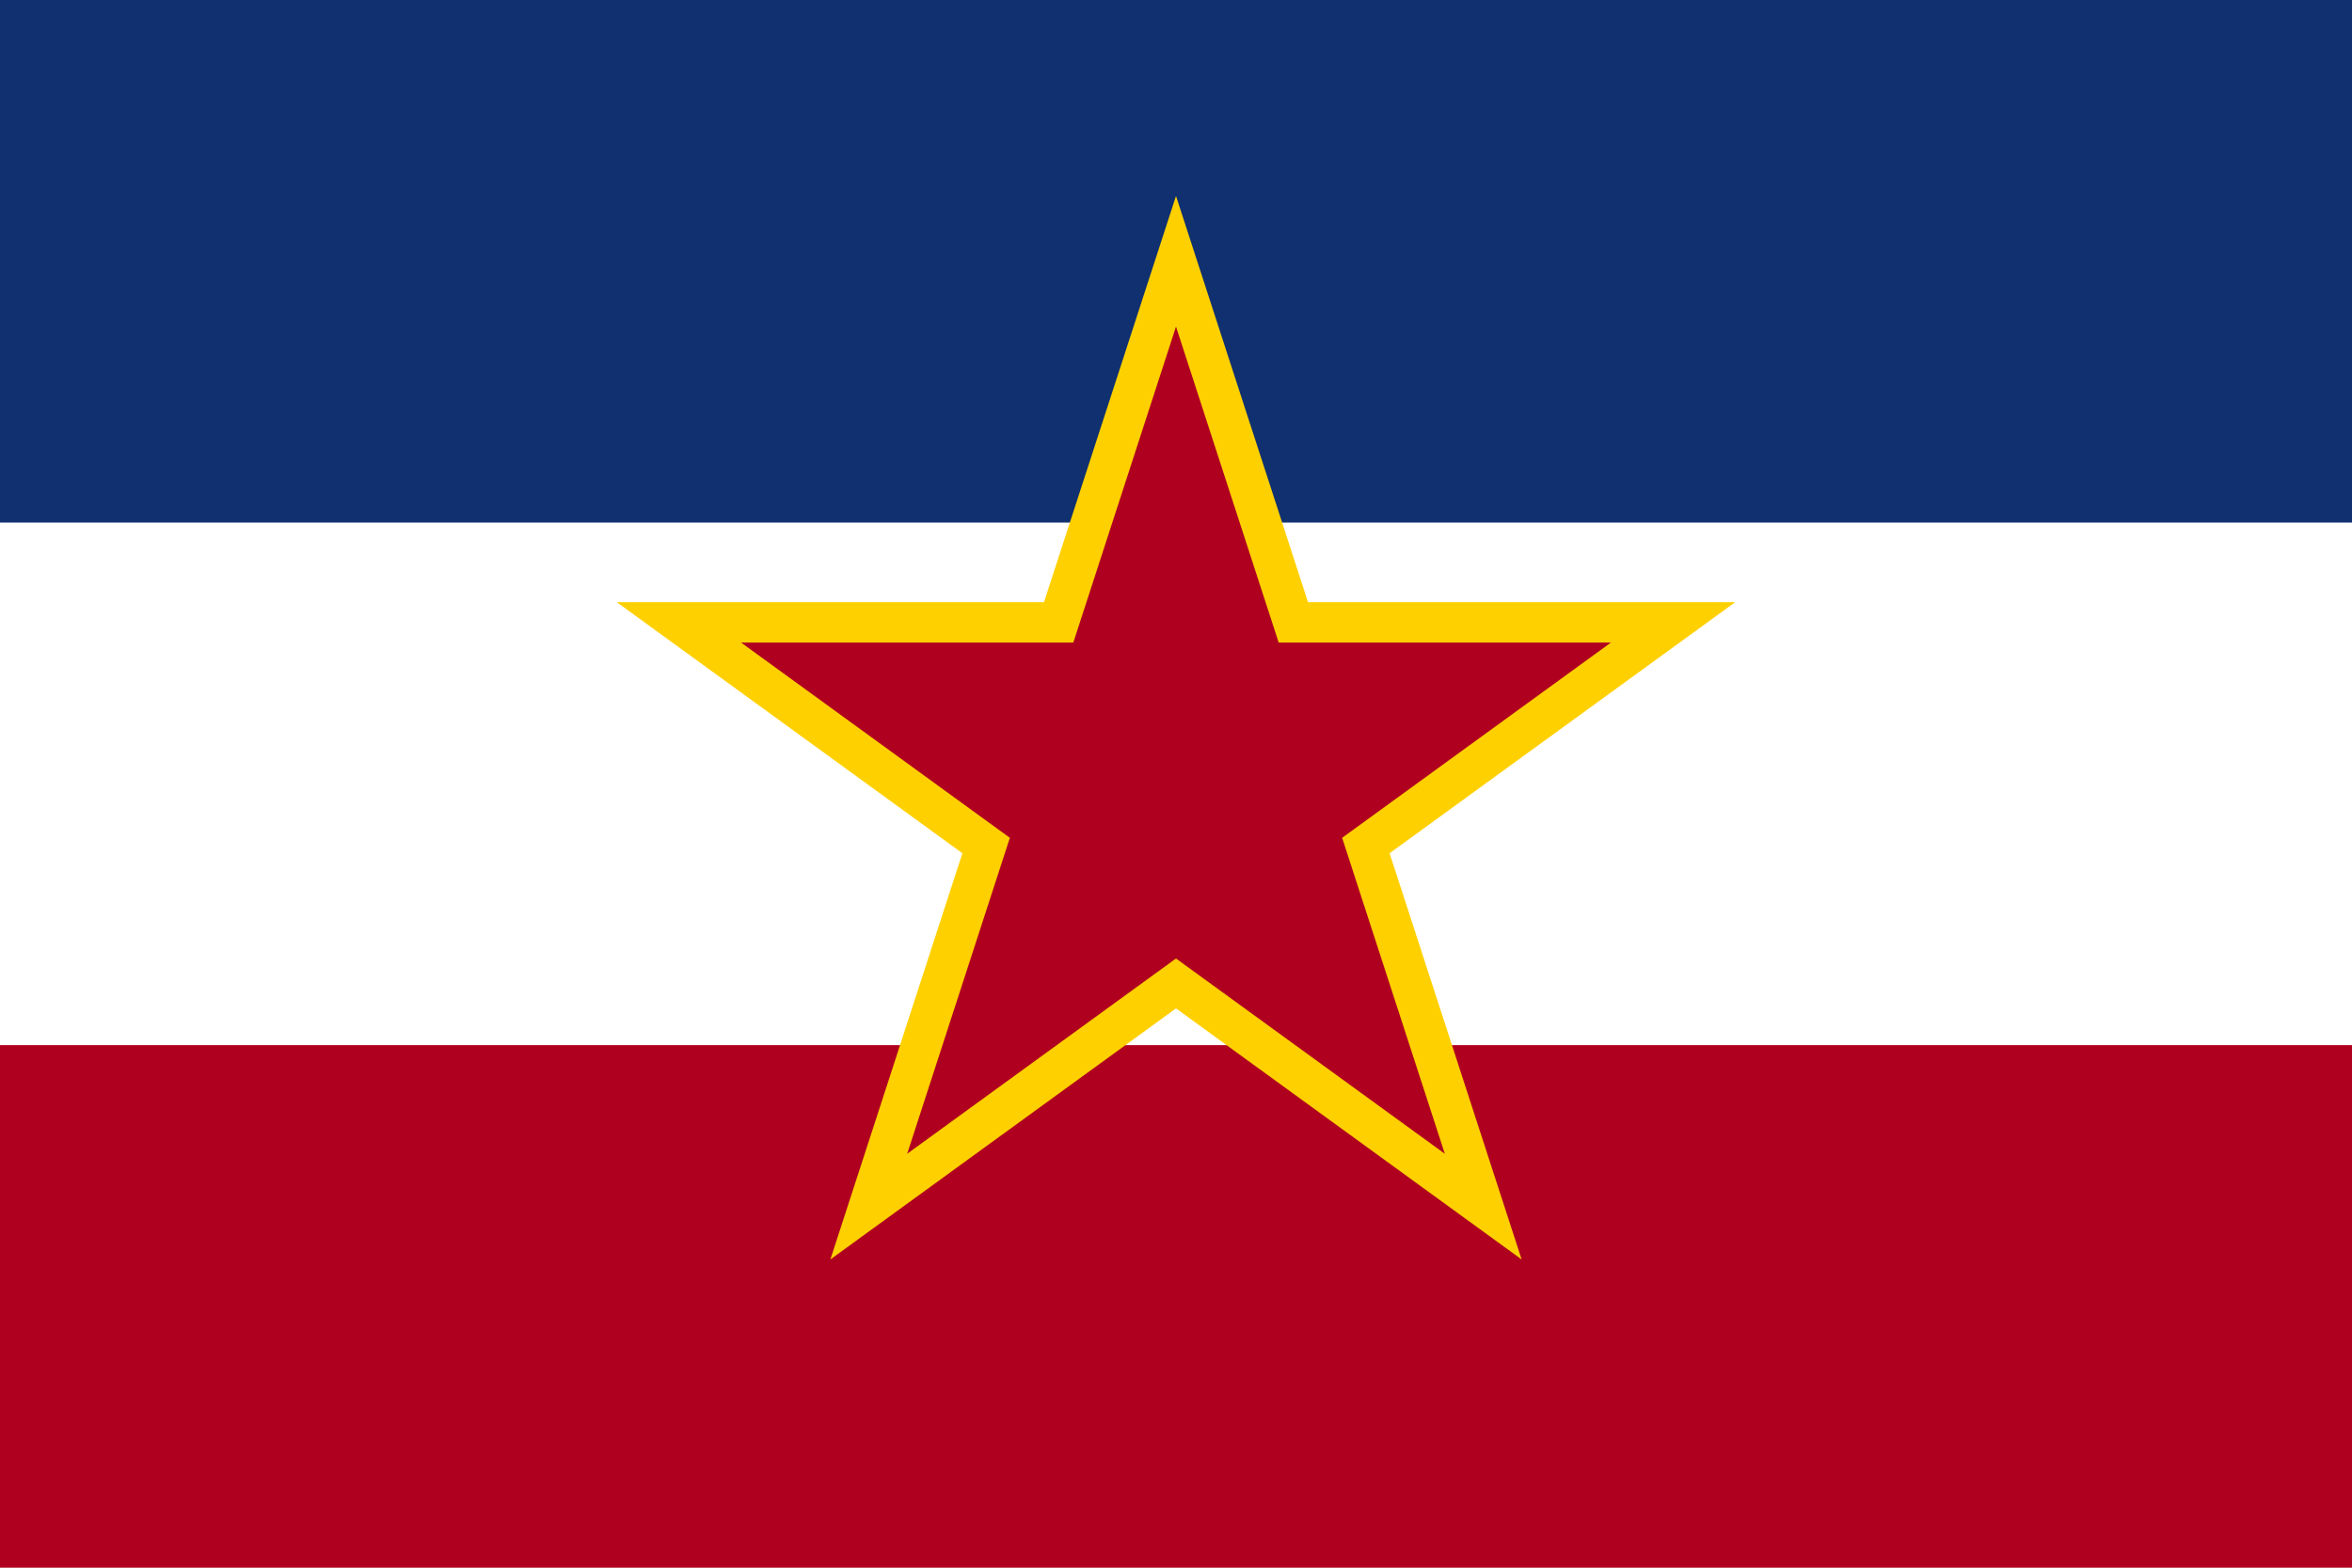
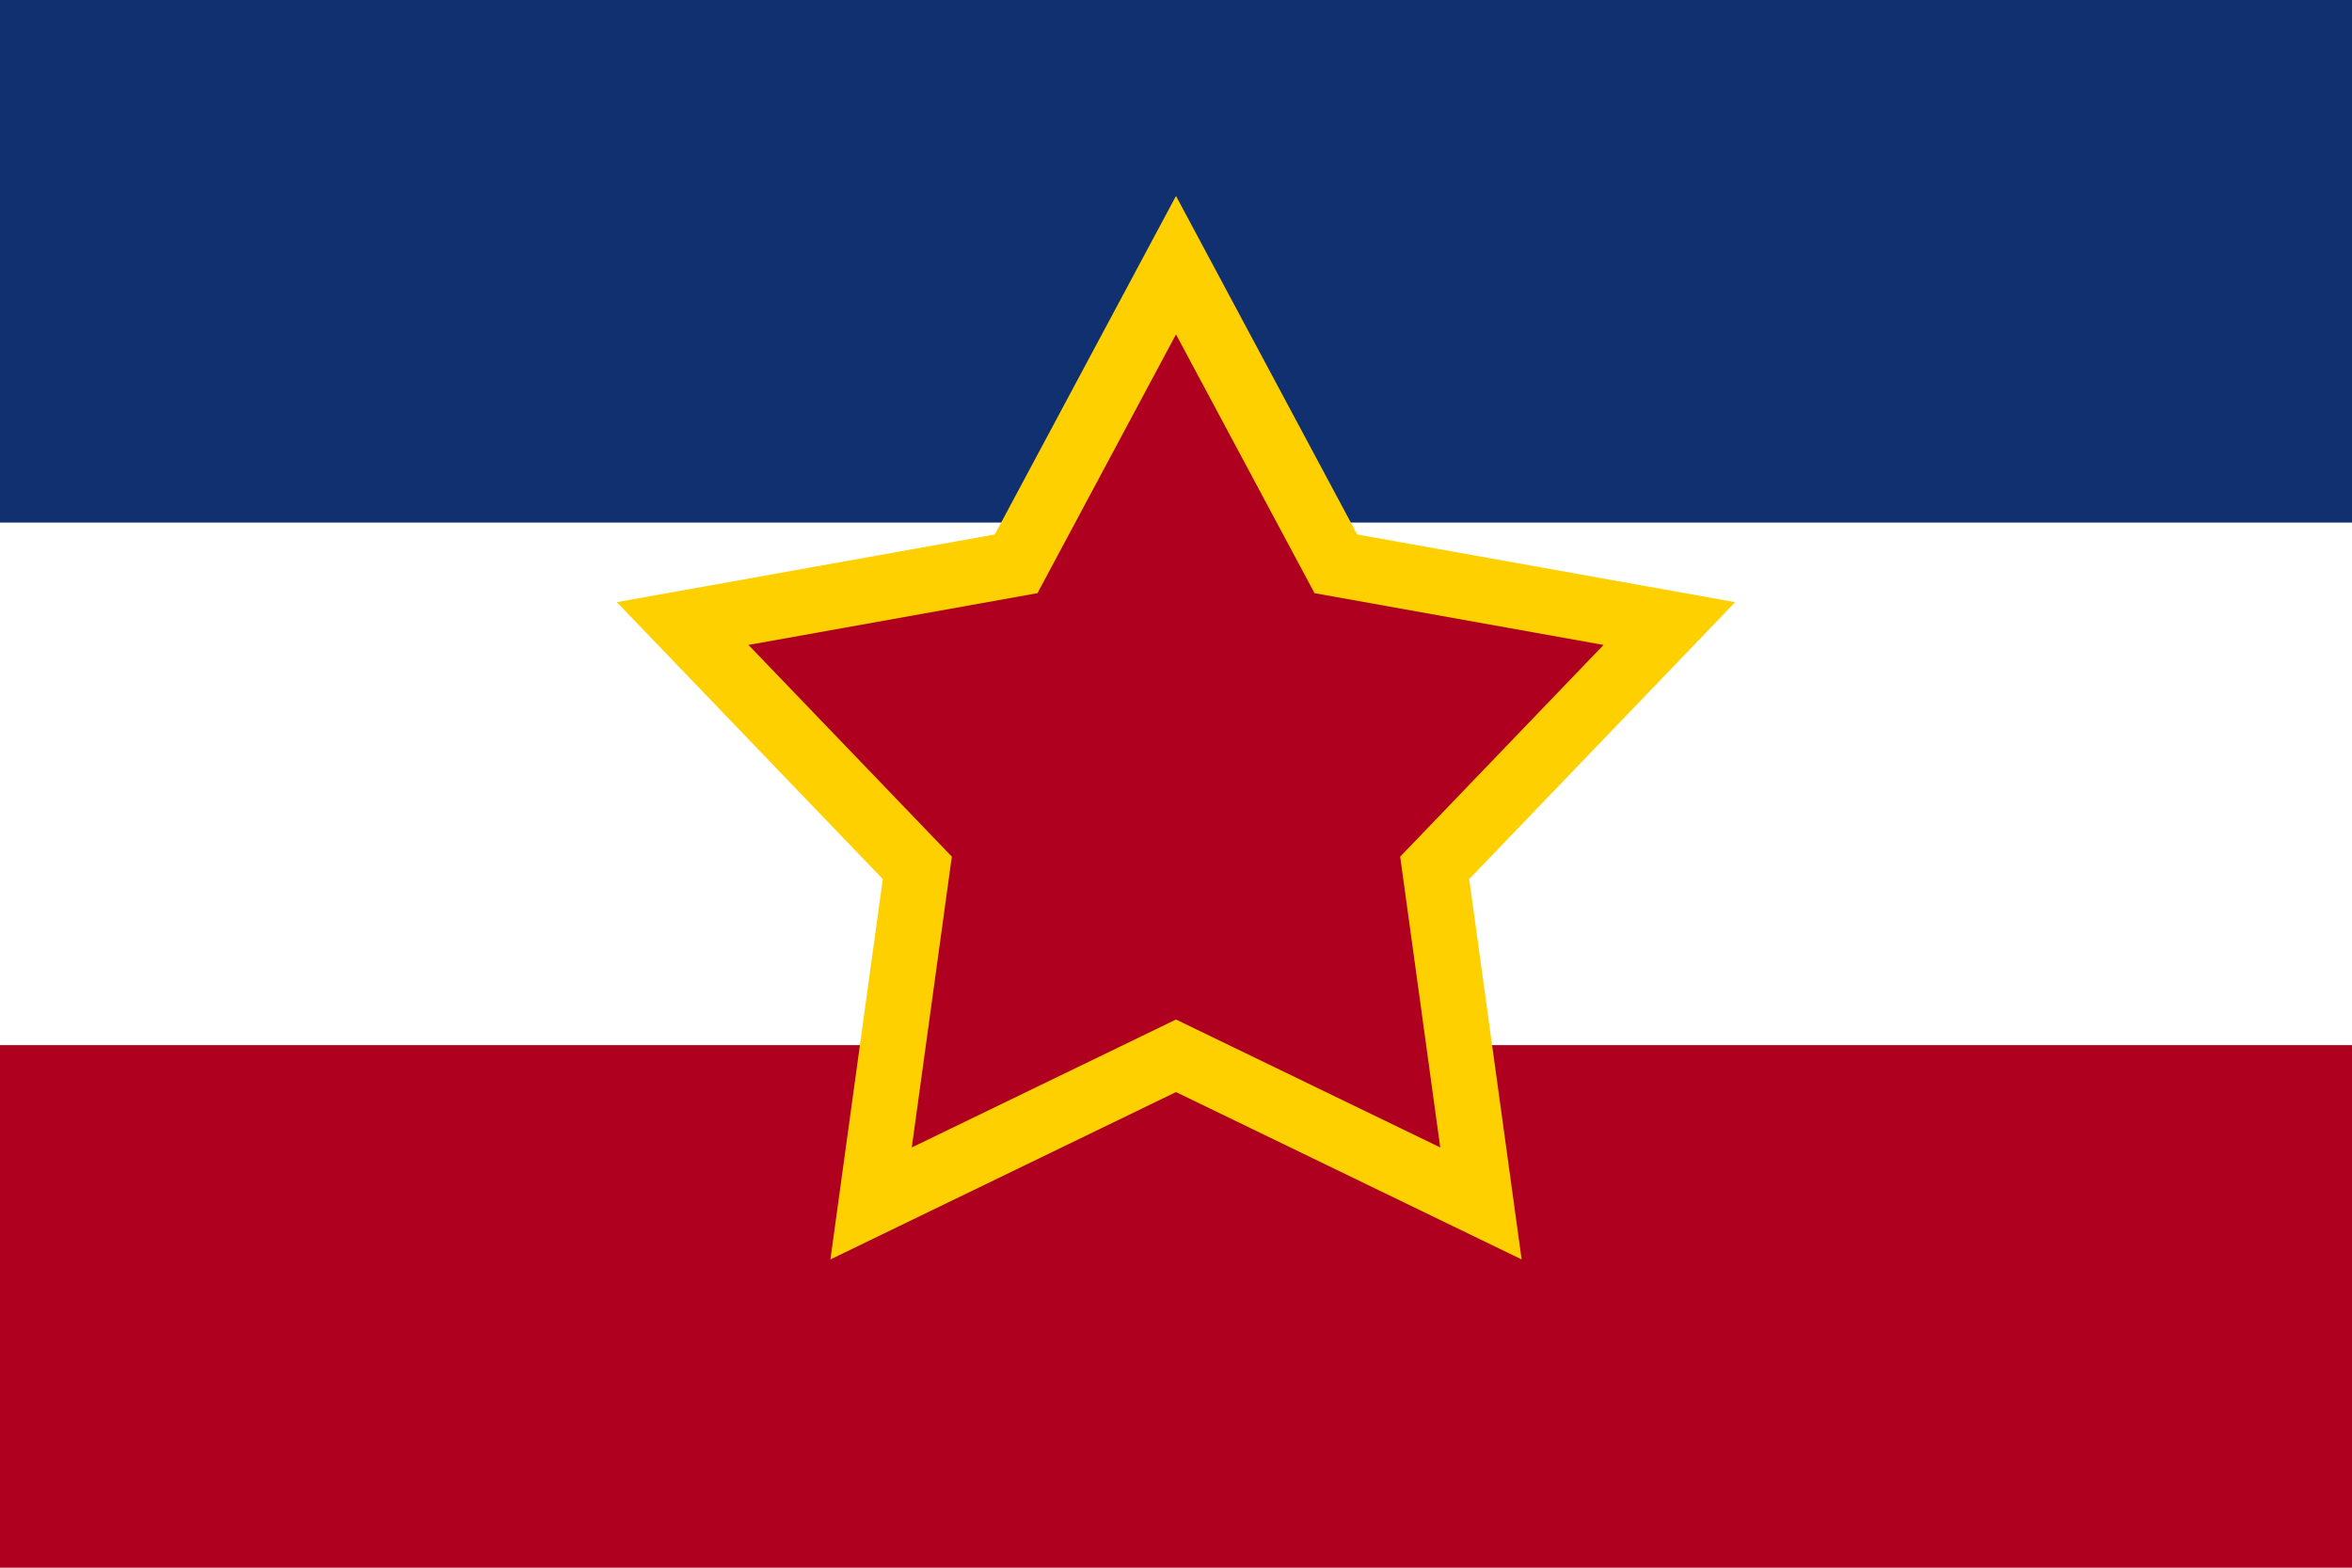
- <svg xmlns="http://www.w3.org/2000/svg" xml:space="preserve" width="4608" height="3072" viewBox="0 0 1219.2 812.8">
-   <path d="M 0 0 L 0 812.8 L 1219.2 812.8 L 1219.2 0 L 0 0 z" style="fill:#fff;fill-rule:evenodd;stroke:none;stroke-width:8.467;stroke-linecap:round;stroke-linejoin:round;fill-opacity:1" />
-   <path d="M 0,0 V 270.933 H 1219.2 V 0 Z" style="display:inline;fill:#103070;fill-opacity:1;fill-rule:evenodd;stroke:none;stroke-width:8.467;stroke-linecap:round;stroke-linejoin:round" />
-   <path d="M -6.3086945e-5,541.867 V 812.8 H 1219.2 V 541.867 Z" style="display:inline;fill:#b00020;fill-opacity:1;fill-rule:evenodd;stroke:none;stroke-width:8.467;stroke-linecap:round;stroke-linejoin:round" />
-   <path d="M 609.6 101.6 L 541.168 312.211 L 319.718 312.211 L 498.875 442.377 L 430.443 652.988 L 609.6 522.823 L 788.757 652.989 L 720.325 442.377 L 899.482 312.211 L 678.032 312.211 L 609.6 101.6 z" style="fill:#ffd000;stroke-width:33.867;stroke-linecap:round;stroke-linejoin:round;stroke-miterlimit:128;paint-order:stroke fill markers;fill-opacity:1" />
-   <path d="M 609.6 169.333 L 556.375 333.142 L 384.136 333.142 L 523.48 434.382 L 470.256 598.191 L 609.6 496.951 L 748.944 598.191 L 695.72 434.382 L 835.064 333.142 L 662.825 333.142 L 609.6 169.333 z" style="fill:#b00020;stroke-width:33.867;stroke-linecap:round;stroke-linejoin:round;stroke-miterlimit:128;paint-order:stroke fill markers;fill-opacity:1" />
+ <svg xmlns="http://www.w3.org/2000/svg" xml:space="preserve" width="4608" height="3072" viewBox="0 0 1219.2 812.8" version="1.1" id="svg5">
+   <defs id="defs5">
+     <style id="style1">.cls-1{fill:#0283c0}.cls-2{fill:#fff}.cls-3{fill:#ef483f}</style>
+   </defs>
+   <path d="M 0 0 L 0 812.8 L 1219.2 812.8 L 1219.2 0 L 0 0 z" style="fill:#fff;fill-rule:evenodd;stroke:none;stroke-width:8.467;stroke-linecap:round;stroke-linejoin:round;fill-opacity:1" id="path1" />
+   <path d="M 0,0 V 270.933 H 1219.2 V 0 Z" style="display:inline;fill:#103070;fill-opacity:1;fill-rule:evenodd;stroke:none;stroke-width:8.467;stroke-linecap:round;stroke-linejoin:round" id="path2" />
+   <path d="M -6.3086945e-5,541.867 V 812.8 H 1219.2 V 541.867 Z" style="display:inline;fill:#b00020;fill-opacity:1;fill-rule:evenodd;stroke:none;stroke-width:8.467;stroke-linecap:round;stroke-linejoin:round" id="path3" />
+   <path id="path3-1" style="fill:#ffd000;fill-opacity:1;stroke:none;stroke-width:33.867;stroke-linecap:round;stroke-miterlimit:128;paint-order:stroke fill markers" d="m 609.598,101.6 -93.931,175.502 -195.937,35.101 137.88,143.568 -27.16,197.217 179.146,-86.776 179.165,86.762 L 761.593,455.774 899.471,312.202 703.526,277.102 Z" />
+   <path id="path6" style="color:#000000;fill:#b00020;stroke-linecap:round;stroke-miterlimit:128;-inkscape-stroke:none;fill-opacity:1" d="M 609.597 173.371 L 537.785 307.545 L 387.985 334.381 L 493.396 444.142 L 472.633 594.926 L 609.594 528.584 L 746.576 594.918 L 725.805 444.147 L 831.217 334.381 L 681.408 307.547 L 609.597 173.371 z " />
</svg>
